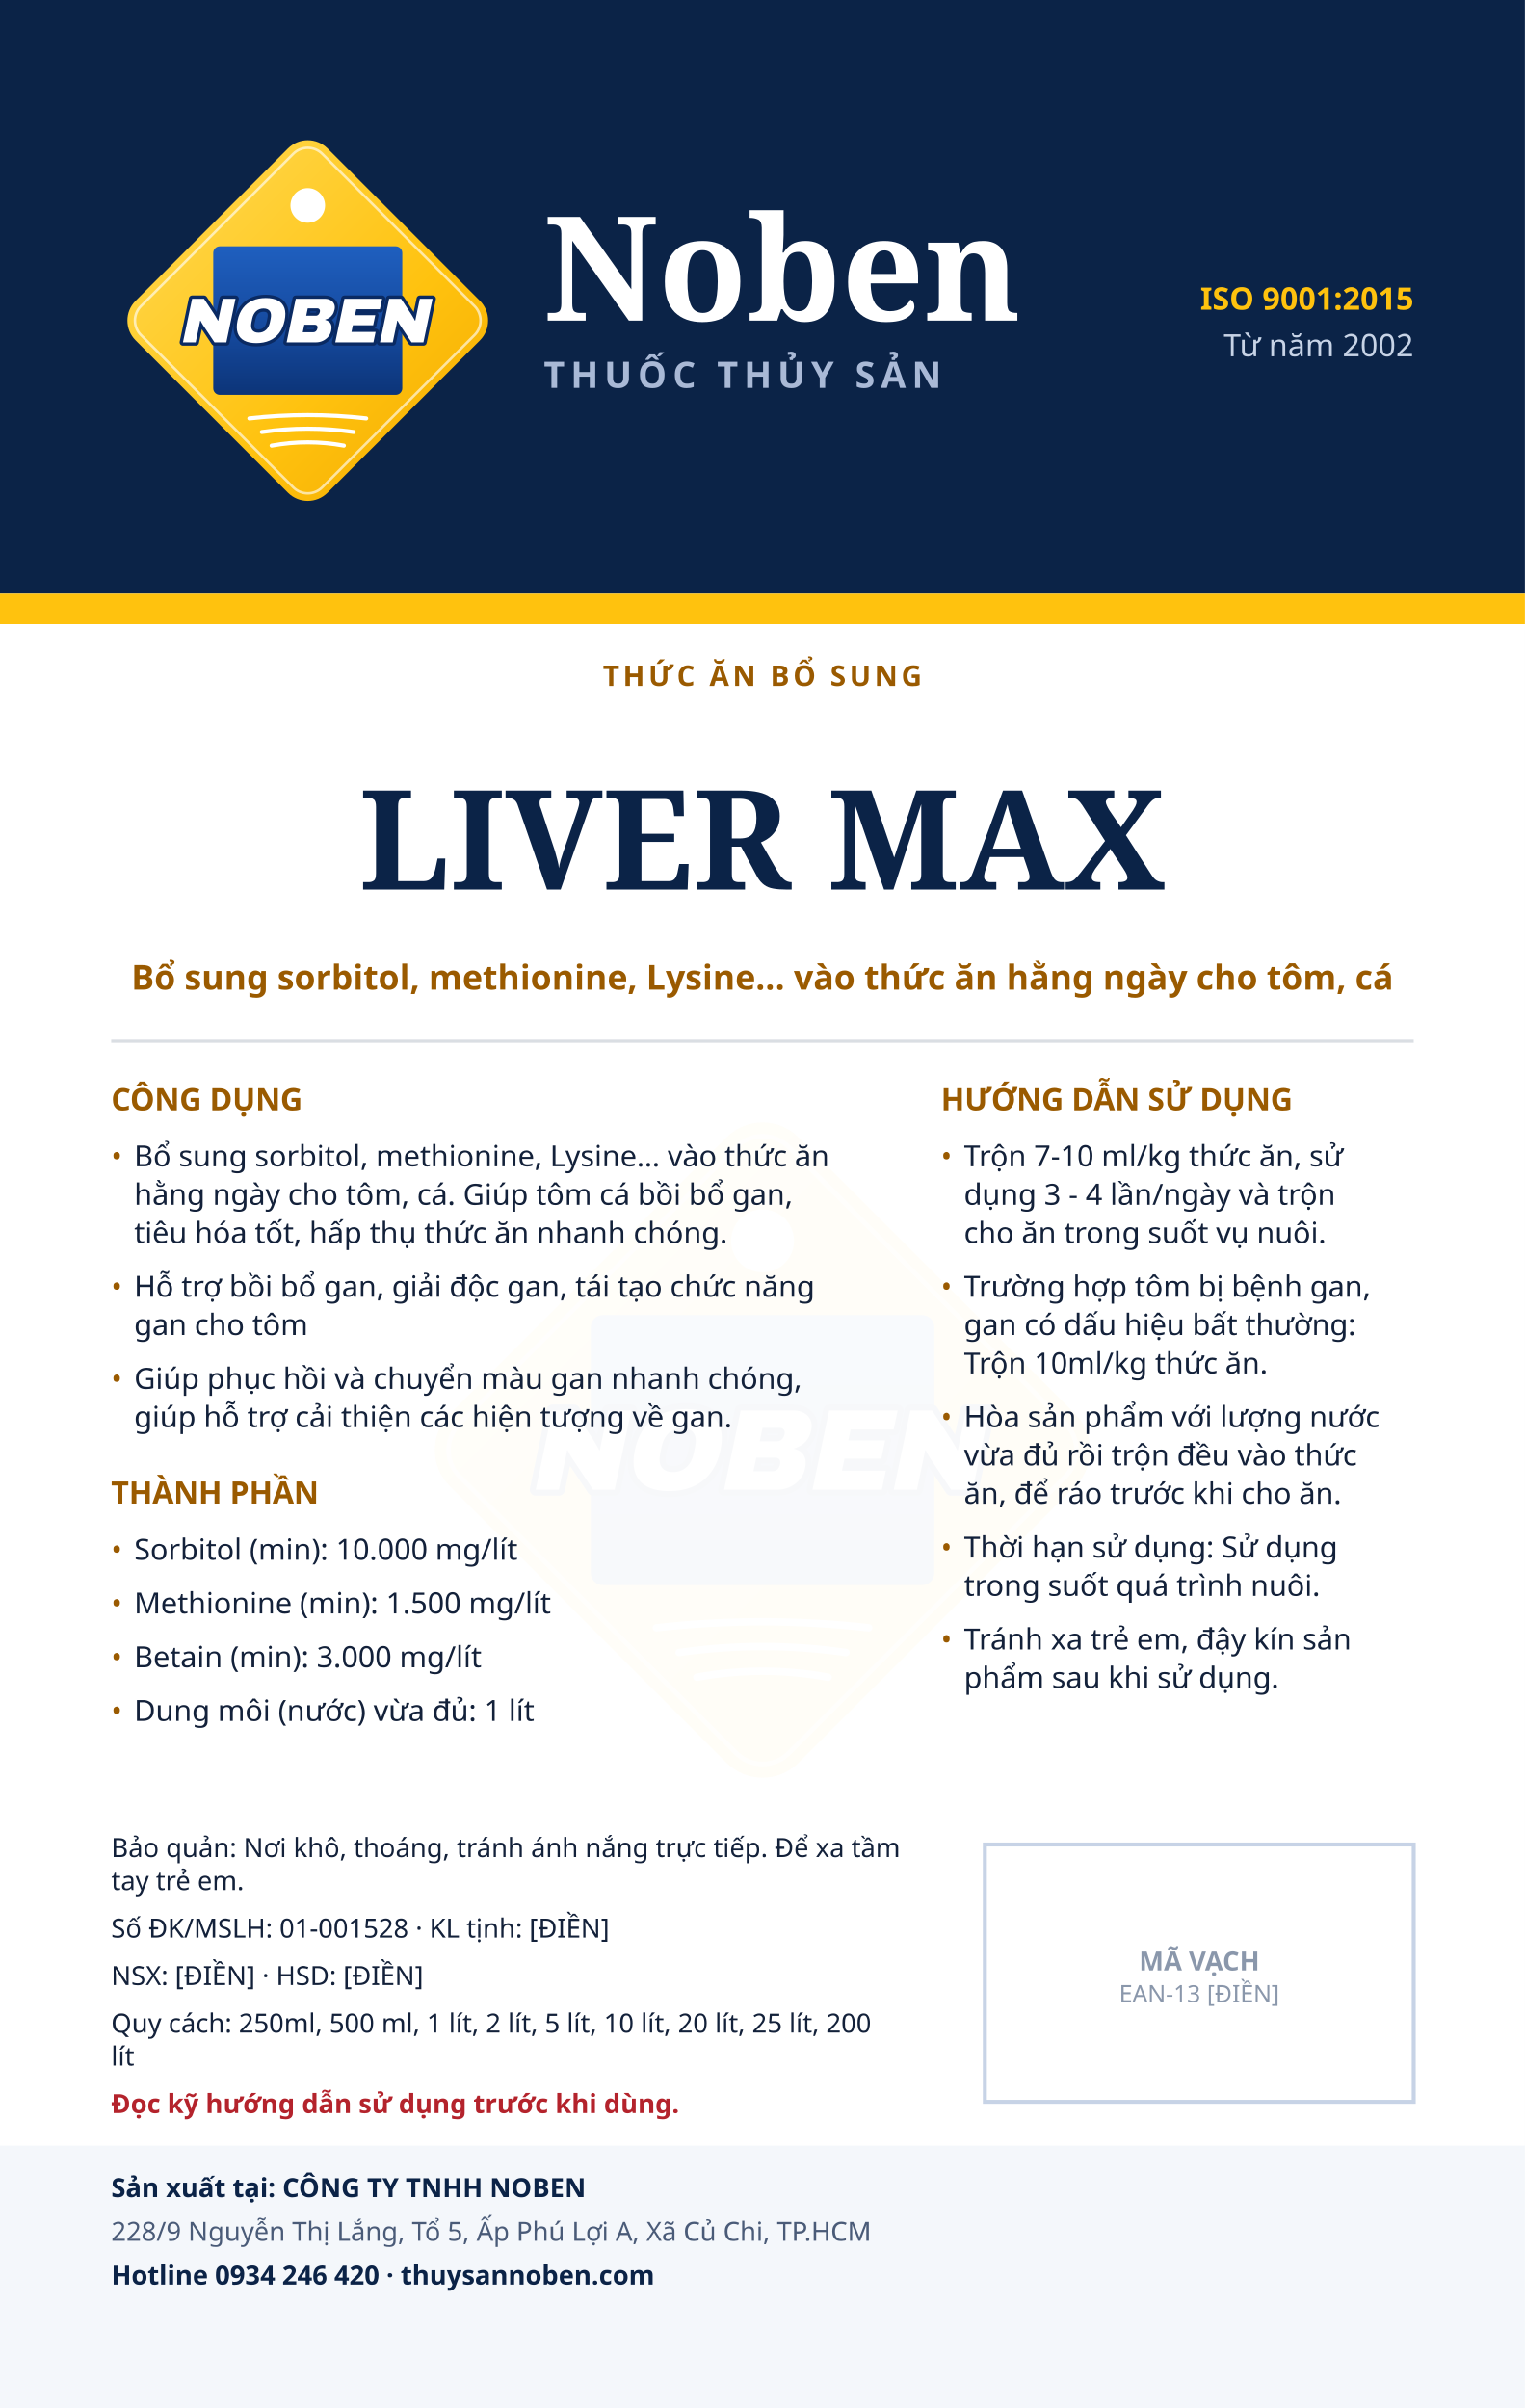
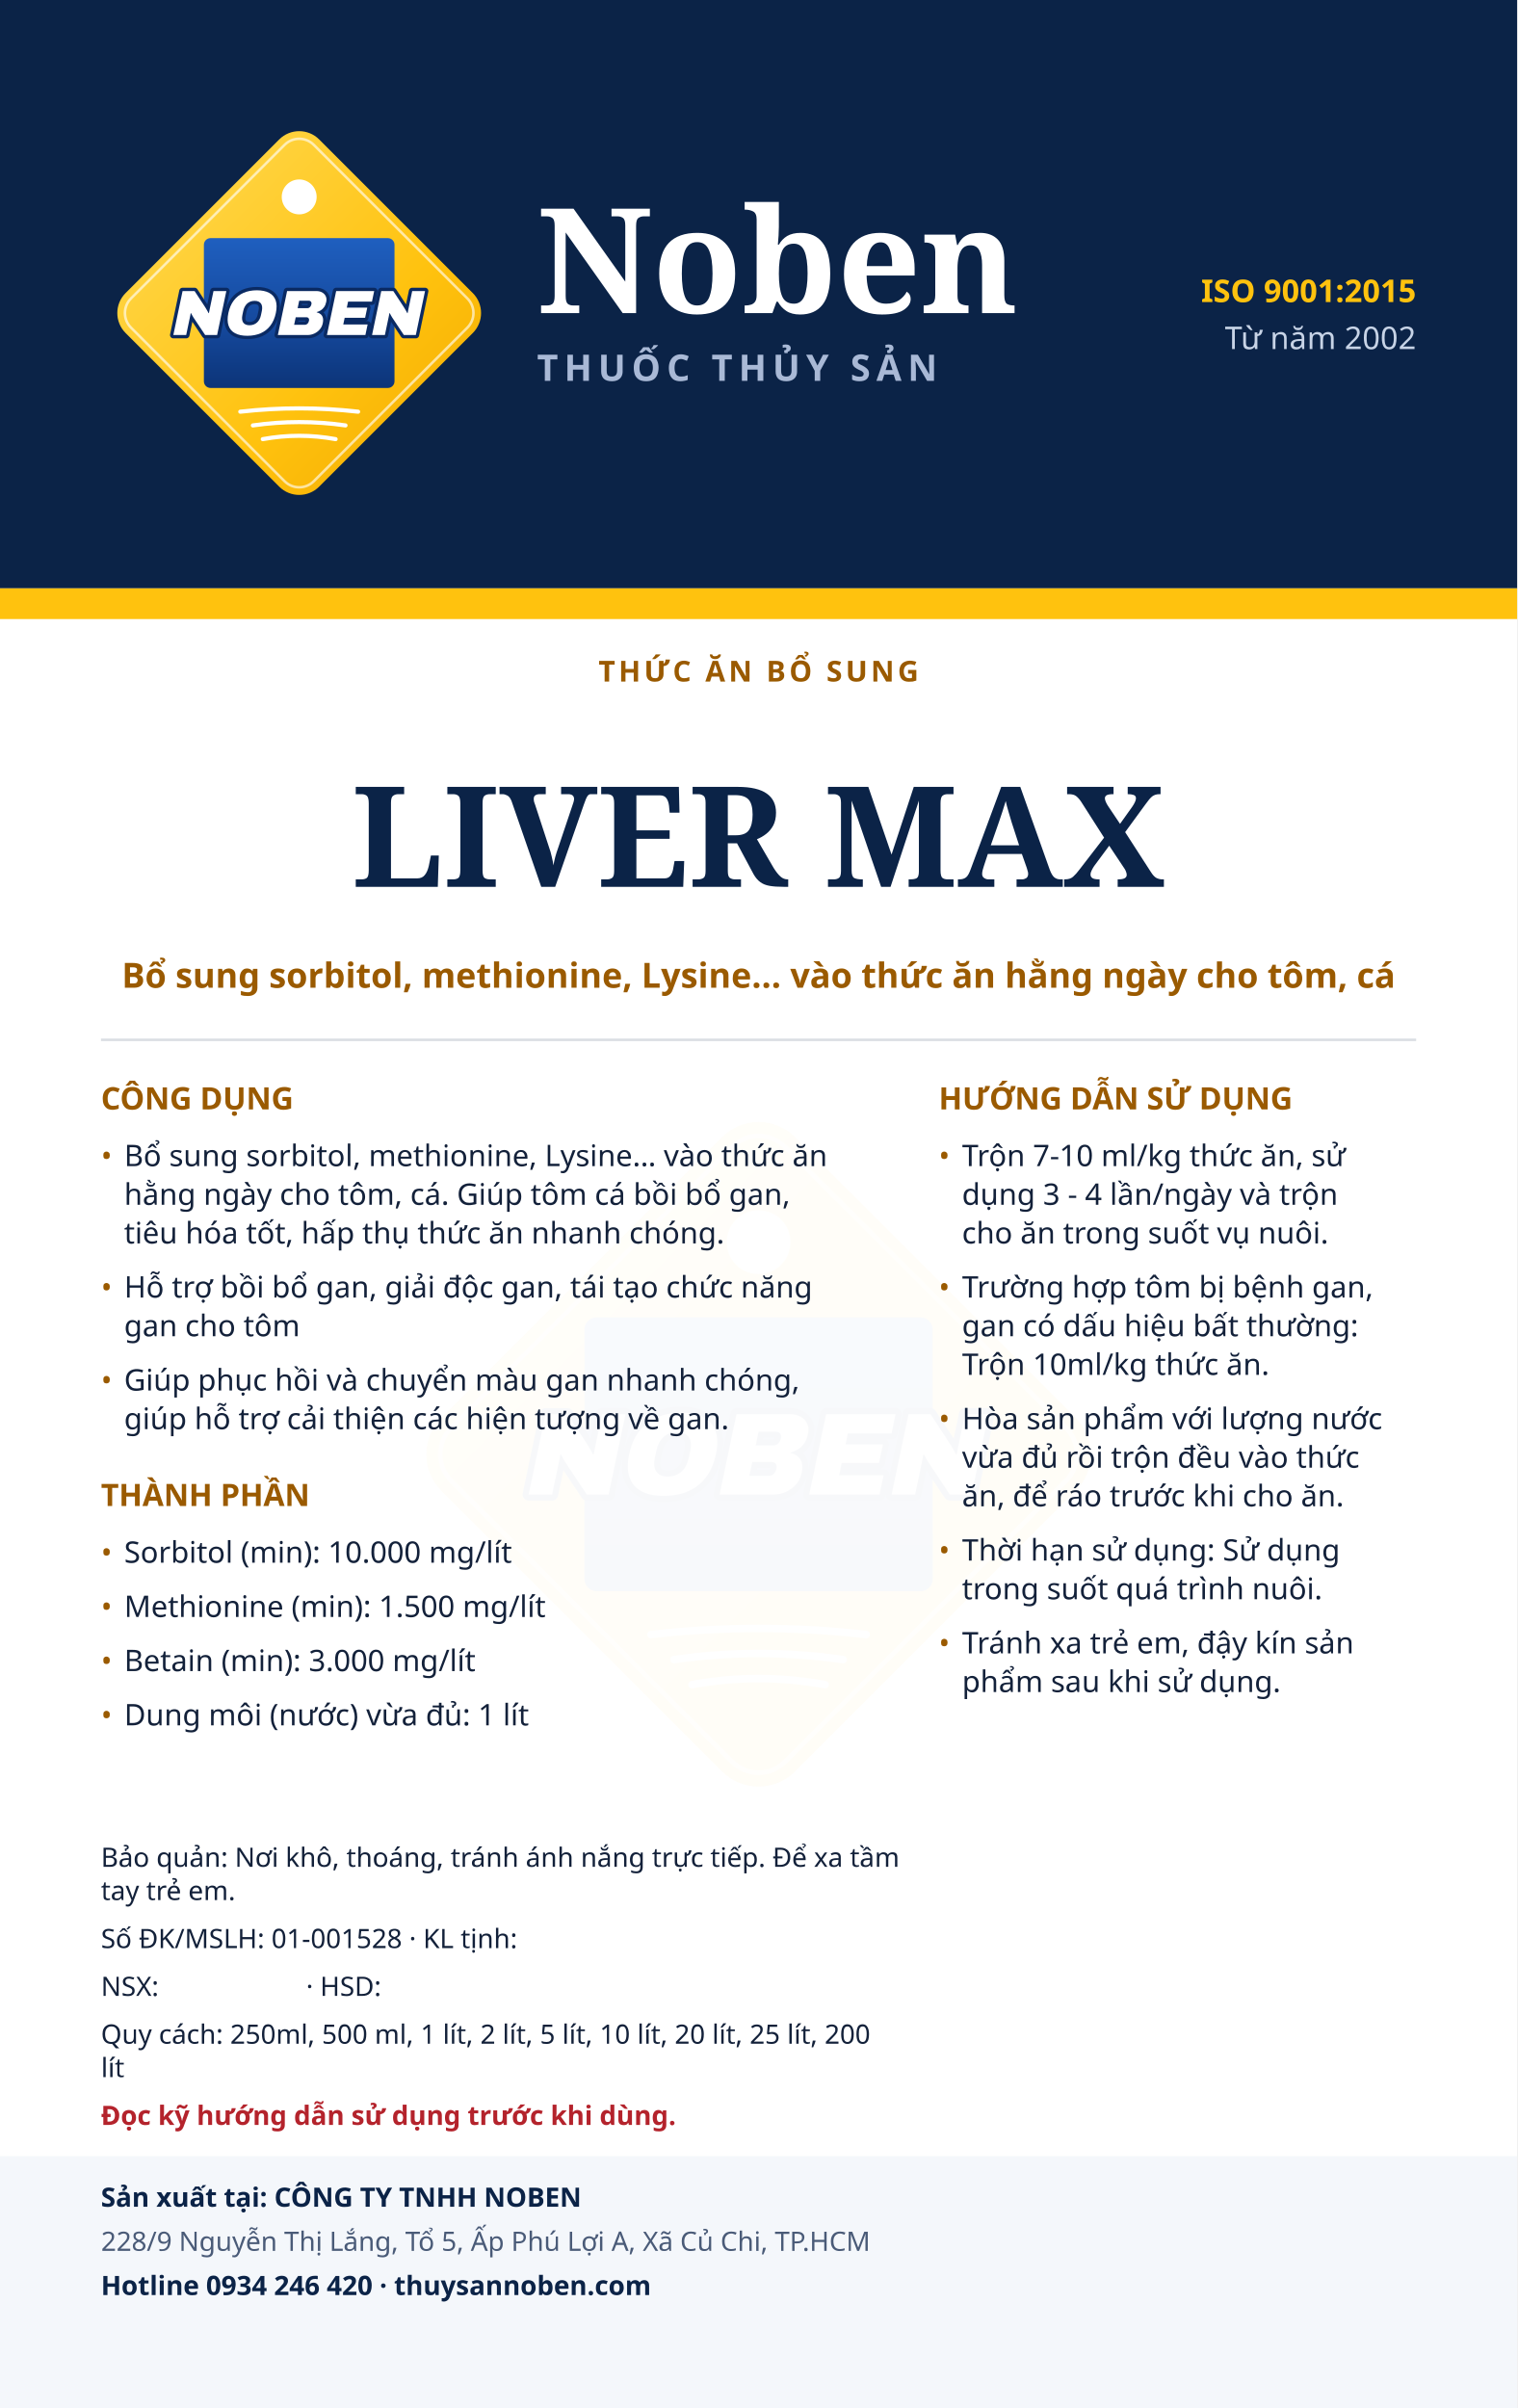
- <svg xmlns="http://www.w3.org/2000/svg" xmlns:xlink="http://www.w3.org/1999/xlink" width="96mm" height="151.62mm" viewBox="-3 -3 96 151.62" data-trim="90 145.62" data-tran-le="3" data-an-toan="4">
+ <svg xmlns="http://www.w3.org/2000/svg" xmlns:xlink="http://www.w3.org/1999/xlink" width="120.5mm" height="191.26mm" viewBox="-3 -3 120.5 191.26" data-trim="114.5 185.26" data-tran-le="3" data-an-toan="5.02">
  <defs>
    <clipPath id="nb-trang-giua">
-       <rect x="0" y="36.29" width="90" height="95.81" />
+       <rect x="0" y="46.17" width="114.5" height="122.09" />
    </clipPath>
  </defs>
  <g id="nen">
-     <rect x="-3" y="-3" width="96" height="151.62" fill="#ffffff" />
-     <rect x="-3" y="132.1" width="96" height="16.52" fill="#f4f7fb" />
+     <rect x="-3" y="-3" width="120.5" height="191.26" fill="#ffffff" />
+     <rect x="-3" y="168.26" width="120.5" height="20" fill="#f4f7fb" />
    <g opacity="0.035" clip-path="url(#nb-trang-giua)">
-       <use href="#nb-mark-art" xlink:href="#nb-mark-art" transform="translate(22.52 65.82) scale(0.08783)" />
+       <use href="#nb-mark-art" xlink:href="#nb-mark-art" transform="translate(28.49 83.75) scale(0.11235)" />
    </g>
  </g>
-   <g id="dai-thuong-hieu" data-khung="31.23 0 54.77 34.38">
-     <rect x="-3" y="-3" width="96" height="37.38" fill="#0b2347" />
-     <rect x="-3" y="34.38" width="96" height="1.92" fill="#ffc20e" />
-     <text font-family="'Playfair Display ExtraBold', 'Playfair Display', serif" font-weight="800" font-size="9.14" fill="#ffffff" x="31.23" y="17.19">Noben</text>
-     <text font-family="'Be Vietnam Pro SemiBold', 'Be Vietnam Pro', sans-serif" font-weight="600" font-size="2.29" fill="#a9b9d6" letter-spacing="0.37" x="31.23" y="21.42">THUỐC THỦY SẢN</text>
-     <text font-family="'Be Vietnam Pro SemiBold', 'Be Vietnam Pro', sans-serif" font-weight="600" font-size="1.96" fill="#ffc20e" text-anchor="end" x="86" y="16.5">ISO 9001:2015</text>
-     <text font-family="'Be Vietnam Pro', sans-serif" font-weight="400" font-size="1.96" fill="#c7d3e6" text-anchor="end" x="86" y="19.44">Từ năm 2002</text>
+   <g id="dai-thuong-hieu" data-khung="39.65 0 69.83 43.73">
+     <rect x="-3" y="-3" width="120.5" height="46.73" fill="#0b2347" />
+     <rect x="-3" y="43.73" width="120.5" height="2.44" fill="#ffc20e" />
+     <text font-family="'Playfair Display ExtraBold', 'Playfair Display', serif" font-weight="800" font-size="11.63" fill="#ffffff" x="39.65" y="21.87">Noben</text>
+     <text font-family="'Be Vietnam Pro SemiBold', 'Be Vietnam Pro', sans-serif" font-weight="600" font-size="2.91" fill="#a9b9d6" letter-spacing="0.47" x="39.65" y="27.25">THUỐC THỦY SẢN</text>
+     <text font-family="'Be Vietnam Pro SemiBold', 'Be Vietnam Pro', sans-serif" font-weight="600" font-size="2.49" fill="#ffc20e" text-anchor="end" x="109.48" y="20.99">ISO 9001:2015</text>
+     <text font-family="'Be Vietnam Pro', sans-serif" font-weight="400" font-size="2.49" fill="#c7d3e6" text-anchor="end" x="109.48" y="24.73">Từ năm 2002</text>
  </g>
  <g id="logo">
-     <g transform="translate(4 4.81) scale(0.04834)">
+     <g transform="translate(5.02 6.12) scale(0.0615)">
      <g id="nb-mark-art">
        <defs>
          <linearGradient id="nb-g" x1="0" y1="0" x2="1" y2="1">
            <stop offset="0" stop-color="#ffdb57" />
            <stop offset=".618" stop-color="#ffc20e" />
            <stop offset="1" stop-color="#f2a900" />
          </linearGradient>
          <linearGradient id="nb-b" x1="0" y1="0" x2="0" y2="1">
            <stop offset="0" stop-color="#1f5fbf" />
            <stop offset=".618" stop-color="#14479a" />
            <stop offset="1" stop-color="#0c3478" />
          </linearGradient>
        </defs>
        <path d="M281.79 31.79 L480.21 230.21 A36.47 36.47 0 0 1 480.21 281.79 L281.79 480.21 A36.47 36.47 0 0 1 230.21 480.21 L31.79 281.79 A36.47 36.47 0 0 1 31.79 230.21 L230.21 31.79 A36.47 36.47 0 0 1 281.79 31.79 Z" fill="url(#nb-g)" />
        <path d="M274.83 38.76 L473.24 237.17 A26.62 26.62 0 0 1 473.24 274.83 L274.83 473.24 A26.62 26.62 0 0 1 237.17 473.24 L38.76 274.83 A26.62 26.62 0 0 1 38.76 237.17 L237.17 38.76 A26.62 26.62 0 0 1 274.83 38.76 Z" fill="none" stroke="#ffffff" stroke-opacity=".618" stroke-width="3.29" />
        <path d="M141.52 159.23 H370.48 A8.61 8.61 0 0 1 379.09 167.84 V344.16 A8.61 8.61 0 0 1 370.48 352.77 H141.52 A8.61 8.61 0 0 1 132.91 344.16 V167.84 A8.61 8.61 0 0 1 141.52 159.23 Z" fill="url(#nb-b)" />
        <circle cx="256" cy="106.02" r="22.54" fill="#ffffff" />
        <g transform="translate(93.46 284.39) scale(0.89704)">
          <g fill="none" stroke="#0a2a63" stroke-width="9.6" stroke-linejoin="round">
            <path transform="translate(-6.81 0)" d="M6.808 0.0 20.1 -63.296H37.396L52.312 -40.572Q52.947 -39.652 53.96 -37.904Q54.973 -36.156 56.022 -34.362Q57.071 -32.568 57.575 -31.464L58.074 -31.648Q58.523 -34.224 59.054 -36.754Q59.586 -39.284 59.856 -40.572L64.628 -63.296H83.12L69.828 0.0H52.624L35.765 -25.3Q34.587 -27.14 33.802 -28.658Q33.017 -30.176 32.295 -31.556L31.796 -31.372Q31.521 -29.624 31.154 -27.876Q30.787 -26.128 30.613 -25.3L25.3 0.0Z " />
            <path transform="translate(-7.2 0)" d="M113.676 1.104Q102.912 1.104 96.049 -2.576Q89.186 -6.256 86.674 -13.57Q84.162 -20.884 86.422 -31.648Q88.702 -42.504 94.276 -49.772Q99.85 -57.04 108.259 -60.72Q116.668 -64.4 127.432 -64.4Q138.288 -64.4 145.151 -60.72Q152.014 -57.04 154.536 -49.772Q157.058 -42.504 154.778 -31.648Q152.518 -20.884 146.934 -13.57Q141.35 -6.256 132.941 -2.576Q124.532 1.104 113.676 1.104ZM116.864 -14.076Q120.176 -14.076 122.928 -15.134Q125.68 -16.192 127.788 -18.124Q129.896 -20.056 131.294 -22.77Q132.692 -25.484 133.368 -28.704L134.604 -34.592Q135.281 -37.812 135.022 -40.526Q134.764 -43.24 133.468 -45.172Q132.172 -47.104 129.864 -48.162Q127.556 -49.22 124.244 -49.22Q120.932 -49.22 118.18 -48.162Q115.428 -47.104 113.366 -45.172Q111.304 -43.24 109.906 -40.526Q108.509 -37.812 107.832 -34.592L106.596 -28.704Q105.92 -25.484 106.178 -22.77Q106.436 -20.056 107.686 -18.124Q108.936 -16.192 111.244 -15.134Q113.552 -14.076 116.864 -14.076Z " />
            <path transform="translate(-7.59 0)" d="M158.08 0.0 171.372 -63.296H213.508Q218.292 -63.296 221.833 -61.318Q225.373 -59.34 227.031 -55.844Q228.689 -52.348 227.723 -47.748Q226.757 -43.148 224.667 -40.204Q222.577 -37.26 219.827 -35.558Q217.078 -33.856 214.052 -33.028L213.975 -32.66Q217.132 -31.924 219.469 -30.13Q221.807 -28.336 222.786 -25.116Q223.766 -21.896 222.704 -16.836Q221.641 -11.776 218.365 -8.004Q215.089 -4.232 210.504 -2.116Q205.92 0.0 200.768 0.0ZM181.503 -14.72H196.959Q199.075 -14.72 200.672 -16.192Q202.269 -17.664 202.888 -20.608Q203.177 -21.988 202.821 -23.138Q202.464 -24.288 201.542 -24.932Q200.619 -25.576 199.239 -25.576H183.783ZM186.526 -38.64H200.51Q201.982 -38.64 203.139 -39.33Q204.296 -40.02 205.165 -41.308Q206.033 -42.596 206.439 -44.528Q206.864 -46.552 205.783 -47.978Q204.703 -49.404 202.771 -49.404H188.787Z " />
            <path transform="translate(-7.8 0)" d="M228.932 0.0 242.224 -63.296H296.964L293.776 -48.116H259.368L257.533 -39.376H286.973L283.92 -24.84H254.48L252.452 -15.18H287.504L284.316 0.0Z " />
            <path transform="translate(-8 0)" d="M294.08 0.0 307.372 -63.296H324.668L339.584 -40.572Q340.219 -39.652 341.232 -37.904Q342.245 -36.156 343.294 -34.362Q344.343 -32.568 344.847 -31.464L345.346 -31.648Q345.795 -34.224 346.326 -36.754Q346.858 -39.284 347.128 -40.572L351.9 -63.296H370.392L357.1 0.0H339.896L323.037 -25.3Q321.859 -27.14 321.074 -28.658Q320.289 -30.176 319.567 -31.556L319.068 -31.372Q318.793 -29.624 318.426 -27.876Q318.059 -26.128 317.885 -25.3L312.572 0.0Z" />
          </g>
          <g fill="#ffffff">
            <path transform="translate(-6.81 0)" d="M6.808 0.0 20.1 -63.296H37.396L52.312 -40.572Q52.947 -39.652 53.96 -37.904Q54.973 -36.156 56.022 -34.362Q57.071 -32.568 57.575 -31.464L58.074 -31.648Q58.523 -34.224 59.054 -36.754Q59.586 -39.284 59.856 -40.572L64.628 -63.296H83.12L69.828 0.0H52.624L35.765 -25.3Q34.587 -27.14 33.802 -28.658Q33.017 -30.176 32.295 -31.556L31.796 -31.372Q31.521 -29.624 31.154 -27.876Q30.787 -26.128 30.613 -25.3L25.3 0.0Z " />
            <path transform="translate(-7.2 0)" d="M113.676 1.104Q102.912 1.104 96.049 -2.576Q89.186 -6.256 86.674 -13.57Q84.162 -20.884 86.422 -31.648Q88.702 -42.504 94.276 -49.772Q99.85 -57.04 108.259 -60.72Q116.668 -64.4 127.432 -64.4Q138.288 -64.4 145.151 -60.72Q152.014 -57.04 154.536 -49.772Q157.058 -42.504 154.778 -31.648Q152.518 -20.884 146.934 -13.57Q141.35 -6.256 132.941 -2.576Q124.532 1.104 113.676 1.104ZM116.864 -14.076Q120.176 -14.076 122.928 -15.134Q125.68 -16.192 127.788 -18.124Q129.896 -20.056 131.294 -22.77Q132.692 -25.484 133.368 -28.704L134.604 -34.592Q135.281 -37.812 135.022 -40.526Q134.764 -43.24 133.468 -45.172Q132.172 -47.104 129.864 -48.162Q127.556 -49.22 124.244 -49.22Q120.932 -49.22 118.18 -48.162Q115.428 -47.104 113.366 -45.172Q111.304 -43.24 109.906 -40.526Q108.509 -37.812 107.832 -34.592L106.596 -28.704Q105.92 -25.484 106.178 -22.77Q106.436 -20.056 107.686 -18.124Q108.936 -16.192 111.244 -15.134Q113.552 -14.076 116.864 -14.076Z " />
            <path transform="translate(-7.59 0)" d="M158.08 0.0 171.372 -63.296H213.508Q218.292 -63.296 221.833 -61.318Q225.373 -59.34 227.031 -55.844Q228.689 -52.348 227.723 -47.748Q226.757 -43.148 224.667 -40.204Q222.577 -37.26 219.827 -35.558Q217.078 -33.856 214.052 -33.028L213.975 -32.66Q217.132 -31.924 219.469 -30.13Q221.807 -28.336 222.786 -25.116Q223.766 -21.896 222.704 -16.836Q221.641 -11.776 218.365 -8.004Q215.089 -4.232 210.504 -2.116Q205.92 0.0 200.768 0.0ZM181.503 -14.72H196.959Q199.075 -14.72 200.672 -16.192Q202.269 -17.664 202.888 -20.608Q203.177 -21.988 202.821 -23.138Q202.464 -24.288 201.542 -24.932Q200.619 -25.576 199.239 -25.576H183.783ZM186.526 -38.64H200.51Q201.982 -38.64 203.139 -39.33Q204.296 -40.02 205.165 -41.308Q206.033 -42.596 206.439 -44.528Q206.864 -46.552 205.783 -47.978Q204.703 -49.404 202.771 -49.404H188.787Z " />
            <path transform="translate(-7.8 0)" d="M228.932 0.0 242.224 -63.296H296.964L293.776 -48.116H259.368L257.533 -39.376H286.973L283.92 -24.84H254.48L252.452 -15.18H287.504L284.316 0.0Z " />
            <path transform="translate(-8 0)" d="M294.08 0.0 307.372 -63.296H324.668L339.584 -40.572Q340.219 -39.652 341.232 -37.904Q342.245 -36.156 343.294 -34.362Q344.343 -32.568 344.847 -31.464L345.346 -31.648Q345.795 -34.224 346.326 -36.754Q346.858 -39.284 347.128 -40.572L351.9 -63.296H370.392L357.1 0.0H339.896L323.037 -25.3Q321.859 -27.14 321.074 -28.658Q320.289 -30.176 319.567 -31.556L319.068 -31.372Q318.793 -29.624 318.426 -27.876Q318.059 -26.128 317.885 -25.3L312.572 0.0Z" />
          </g>
        </g>
        <path d="M179.92 383.41 Q256 374.8 332.08 383.41 M196.19 401.13 Q256 392.52 315.81 401.13 M208.98 418.85 Q256 410.24 303.02 418.85" fill="none" stroke="#ffffff" stroke-width="5.32" stroke-linecap="round" />
      </g>
    </g>
  </g>
-   <g id="ten-san-pham" data-khung="4 36.29 82 28.35">
-     <text font-family="'Be Vietnam Pro SemiBold', 'Be Vietnam Pro', sans-serif" font-weight="600" font-size="1.8" fill="#9a5a00" text-anchor="middle" letter-spacing="0.22">
-       <tspan x="45" y="40.19">THỨC ĂN BỔ SUNG</tspan>
+   <g id="ten-san-pham" data-khung="5.02 46.17 104.47 36.07">
+     <text font-family="'Be Vietnam Pro SemiBold', 'Be Vietnam Pro', sans-serif" font-weight="600" font-size="2.29" fill="#9a5a00" text-anchor="middle" letter-spacing="0.27">
+       <tspan x="57.25" y="51.13">THỨC ĂN BỔ SUNG</tspan>
    </text>
-     <text font-family="'Playfair Display ExtraBold', 'Playfair Display', serif" font-weight="800" font-size="8.74" fill="#0b2347" text-anchor="middle">
-       <tspan x="45" y="53.01">LIVER MAX</tspan>
+     <text font-family="'Playfair Display ExtraBold', 'Playfair Display', serif" font-weight="800" font-size="11.12" fill="#0b2347" text-anchor="middle">
+       <tspan x="57.25" y="67.44">LIVER MAX</tspan>
    </text>
-     <text font-family="'Be Vietnam Pro SemiBold', 'Be Vietnam Pro', sans-serif" font-weight="600" font-size="2.16" fill="#9a5a00" text-anchor="middle">
-       <tspan x="45" y="59.31">Bổ sung sorbitol, methionine, Lysine… vào thức ăn hằng ngày cho tôm, cá</tspan>
+     <text font-family="'Be Vietnam Pro SemiBold', 'Be Vietnam Pro', sans-serif" font-weight="600" font-size="2.75" fill="#9a5a00" text-anchor="middle">
+       <tspan x="57.25" y="75.45">Bổ sung sorbitol, methionine, Lysine… vào thức ăn hằng ngày cho tôm, cá</tspan>
    </text>
  </g>
-   <g id="cong-dung" data-khung="4 64.64 48.16 22.72">
-     <line x1="4" y1="62.56" x2="86" y2="62.56" stroke="#0b2347" stroke-opacity="0.15" stroke-width="0.2" />
-     <text font-family="'Be Vietnam Pro SemiBold', 'Be Vietnam Pro', sans-serif" font-weight="600" font-size="1.93" fill="#9a5a00">
-       <tspan x="4" y="66.91">CÔNG DỤNG</tspan>
+   <g id="cong-dung" data-khung="5.02 82.24 61.36 28.9">
+     <line x1="5.02" y1="79.59" x2="109.48" y2="79.59" stroke="#0b2347" stroke-opacity="0.15" stroke-width="0.2" />
+     <text font-family="'Be Vietnam Pro SemiBold', 'Be Vietnam Pro', sans-serif" font-weight="600" font-size="2.45" fill="#9a5a00">
+       <tspan x="5.02" y="85.12">CÔNG DỤNG</tspan>
    </text>
-     <text font-family="'Be Vietnam Pro', sans-serif" font-weight="400" font-size="1.85" fill="#9a5a00" x="4" y="70.44">•</text>
-     <text font-family="'Be Vietnam Pro', sans-serif" font-weight="400" font-size="1.85" fill="#13213a">
-       <tspan x="5.45" y="70.44">Bổ sung sorbitol, methionine, Lysine… vào thức ăn</tspan>
-       <tspan x="5.45" y="72.86">hằng ngày cho tôm, cá. Giúp tôm cá bồi bổ gan,</tspan>
-       <tspan x="5.45" y="75.27">tiêu hóa tốt, hấp thụ thức ăn nhanh chóng.</tspan>
+     <text font-family="'Be Vietnam Pro', sans-serif" font-weight="400" font-size="2.36" fill="#9a5a00" x="5.02" y="89.62">•</text>
+     <text font-family="'Be Vietnam Pro', sans-serif" font-weight="400" font-size="2.36" fill="#13213a">
+       <tspan x="6.86" y="89.62">Bổ sung sorbitol, methionine, Lysine… vào thức ăn</tspan>
+       <tspan x="6.86" y="92.69">hằng ngày cho tôm, cá. Giúp tôm cá bồi bổ gan,</tspan>
+       <tspan x="6.86" y="95.76">tiêu hóa tốt, hấp thụ thức ăn nhanh chóng.</tspan>
    </text>
-     <text font-family="'Be Vietnam Pro', sans-serif" font-weight="400" font-size="1.85" fill="#9a5a00" x="4" y="78.65">•</text>
-     <text font-family="'Be Vietnam Pro', sans-serif" font-weight="400" font-size="1.85" fill="#13213a">
-       <tspan x="5.45" y="78.65">Hỗ trợ bồi bổ gan, giải độc gan, tái tạo chức năng</tspan>
-       <tspan x="5.45" y="81.06">gan cho tôm</tspan>
+     <text font-family="'Be Vietnam Pro', sans-serif" font-weight="400" font-size="2.36" fill="#9a5a00" x="5.02" y="100.06">•</text>
+     <text font-family="'Be Vietnam Pro', sans-serif" font-weight="400" font-size="2.36" fill="#13213a">
+       <tspan x="6.86" y="100.06">Hỗ trợ bồi bổ gan, giải độc gan, tái tạo chức năng</tspan>
+       <tspan x="6.86" y="103.13">gan cho tôm</tspan>
    </text>
-     <text font-family="'Be Vietnam Pro', sans-serif" font-weight="400" font-size="1.85" fill="#9a5a00" x="4" y="84.45">•</text>
-     <text font-family="'Be Vietnam Pro', sans-serif" font-weight="400" font-size="1.85" fill="#13213a">
-       <tspan x="5.45" y="84.45">Giúp phục hồi và chuyển màu gan nhanh chóng,</tspan>
-       <tspan x="5.45" y="86.86">giúp hỗ trợ cải thiện các hiện tượng về gan.</tspan>
+     <text font-family="'Be Vietnam Pro', sans-serif" font-weight="400" font-size="2.36" fill="#9a5a00" x="5.02" y="107.44">•</text>
+     <text font-family="'Be Vietnam Pro', sans-serif" font-weight="400" font-size="2.36" fill="#13213a">
+       <tspan x="6.86" y="107.44">Giúp phục hồi và chuyển màu gan nhanh chóng,</tspan>
+       <tspan x="6.86" y="110.51">giúp hỗ trợ cải thiện các hiện tượng về gan.</tspan>
    </text>
  </g>
-   <g id="huong-dan" data-khung="56.24 64.64 29.76 39.14">
-     <text font-family="'Be Vietnam Pro SemiBold', 'Be Vietnam Pro', sans-serif" font-weight="600" font-size="1.93" fill="#9a5a00">
-       <tspan x="56.24" y="66.91">HƯỚNG DẪN SỬ DỤNG</tspan>
+   <g id="huong-dan" data-khung="71.56 82.24 37.92 49.79">
+     <text font-family="'Be Vietnam Pro SemiBold', 'Be Vietnam Pro', sans-serif" font-weight="600" font-size="2.45" fill="#9a5a00">
+       <tspan x="71.56" y="85.12">HƯỚNG DẪN SỬ DỤNG</tspan>
    </text>
-     <text font-family="'Be Vietnam Pro', sans-serif" font-weight="400" font-size="1.85" fill="#9a5a00" x="56.24" y="70.44">•</text>
-     <text font-family="'Be Vietnam Pro', sans-serif" font-weight="400" font-size="1.85" fill="#13213a">
-       <tspan x="57.69" y="70.44">Trộn 7-10 ml/kg thức ăn, sử</tspan>
-       <tspan x="57.69" y="72.86">dụng 3 - 4 lần/ngày và trộn</tspan>
-       <tspan x="57.69" y="75.27">cho ăn trong suốt vụ nuôi.</tspan>
+     <text font-family="'Be Vietnam Pro', sans-serif" font-weight="400" font-size="2.36" fill="#9a5a00" x="71.56" y="89.62">•</text>
+     <text font-family="'Be Vietnam Pro', sans-serif" font-weight="400" font-size="2.36" fill="#13213a">
+       <tspan x="73.41" y="89.62">Trộn 7-10 ml/kg thức ăn, sử</tspan>
+       <tspan x="73.41" y="92.69">dụng 3 - 4 lần/ngày và trộn</tspan>
+       <tspan x="73.41" y="95.76">cho ăn trong suốt vụ nuôi.</tspan>
    </text>
-     <text font-family="'Be Vietnam Pro', sans-serif" font-weight="400" font-size="1.85" fill="#9a5a00" x="56.24" y="78.65">•</text>
-     <text font-family="'Be Vietnam Pro', sans-serif" font-weight="400" font-size="1.85" fill="#13213a">
-       <tspan x="57.69" y="78.65">Trường hợp tôm bị bệnh gan,</tspan>
-       <tspan x="57.69" y="81.06">gan có dấu hiệu bất thường:</tspan>
-       <tspan x="57.69" y="83.48">Trộn 10ml/kg thức ăn.</tspan>
+     <text font-family="'Be Vietnam Pro', sans-serif" font-weight="400" font-size="2.36" fill="#9a5a00" x="71.56" y="100.06">•</text>
+     <text font-family="'Be Vietnam Pro', sans-serif" font-weight="400" font-size="2.36" fill="#13213a">
+       <tspan x="73.41" y="100.06">Trường hợp tôm bị bệnh gan,</tspan>
+       <tspan x="73.41" y="103.13">gan có dấu hiệu bất thường:</tspan>
+       <tspan x="73.41" y="106.2">Trộn 10ml/kg thức ăn.</tspan>
    </text>
-     <text font-family="'Be Vietnam Pro', sans-serif" font-weight="400" font-size="1.85" fill="#9a5a00" x="56.24" y="86.86">•</text>
-     <text font-family="'Be Vietnam Pro', sans-serif" font-weight="400" font-size="1.85" fill="#13213a">
-       <tspan x="57.69" y="86.86">Hòa sản phẩm với lượng nước</tspan>
-       <tspan x="57.69" y="89.27">vừa đủ rồi trộn đều vào thức</tspan>
-       <tspan x="57.69" y="91.68">ăn, để ráo trước khi cho ăn.</tspan>
+     <text font-family="'Be Vietnam Pro', sans-serif" font-weight="400" font-size="2.36" fill="#9a5a00" x="71.56" y="110.51">•</text>
+     <text font-family="'Be Vietnam Pro', sans-serif" font-weight="400" font-size="2.36" fill="#13213a">
+       <tspan x="73.41" y="110.51">Hòa sản phẩm với lượng nước</tspan>
+       <tspan x="73.41" y="113.57">vừa đủ rồi trộn đều vào thức</tspan>
+       <tspan x="73.41" y="116.64">ăn, để ráo trước khi cho ăn.</tspan>
    </text>
-     <text font-family="'Be Vietnam Pro', sans-serif" font-weight="400" font-size="1.85" fill="#9a5a00" x="56.24" y="95.07">•</text>
-     <text font-family="'Be Vietnam Pro', sans-serif" font-weight="400" font-size="1.85" fill="#13213a">
-       <tspan x="57.69" y="95.07">Thời hạn sử dụng: Sử dụng</tspan>
-       <tspan x="57.69" y="97.48">trong suốt quá trình nuôi.</tspan>
+     <text font-family="'Be Vietnam Pro', sans-serif" font-weight="400" font-size="2.36" fill="#9a5a00" x="71.56" y="120.95">•</text>
+     <text font-family="'Be Vietnam Pro', sans-serif" font-weight="400" font-size="2.36" fill="#13213a">
+       <tspan x="73.41" y="120.95">Thời hạn sử dụng: Sử dụng</tspan>
+       <tspan x="73.41" y="124.02">trong suốt quá trình nuôi.</tspan>
    </text>
-     <text font-family="'Be Vietnam Pro', sans-serif" font-weight="400" font-size="1.85" fill="#9a5a00" x="56.24" y="100.86">•</text>
-     <text font-family="'Be Vietnam Pro', sans-serif" font-weight="400" font-size="1.85" fill="#13213a">
-       <tspan x="57.69" y="100.86">Tránh xa trẻ em, đậy kín sản</tspan>
-       <tspan x="57.69" y="103.28">phẩm sau khi sử dụng.</tspan>
+     <text font-family="'Be Vietnam Pro', sans-serif" font-weight="400" font-size="2.36" fill="#9a5a00" x="71.56" y="128.32">•</text>
+     <text font-family="'Be Vietnam Pro', sans-serif" font-weight="400" font-size="2.36" fill="#13213a">
+       <tspan x="73.41" y="128.32">Tránh xa trẻ em, đậy kín sản</tspan>
+       <tspan x="73.41" y="131.39">phẩm sau khi sử dụng.</tspan>
    </text>
  </g>
-   <g id="thanh-phan" data-khung="4 89.4 48.16 16.46">
-     <text font-family="'Be Vietnam Pro SemiBold', 'Be Vietnam Pro', sans-serif" font-weight="600" font-size="1.93" fill="#9a5a00">
-       <tspan x="4" y="91.67">THÀNH PHẦN</tspan>
+   <g id="thanh-phan" data-khung="5.02 113.74 61.36 20.94">
+     <text font-family="'Be Vietnam Pro SemiBold', 'Be Vietnam Pro', sans-serif" font-weight="600" font-size="2.45" fill="#9a5a00">
+       <tspan x="5.02" y="116.62">THÀNH PHẦN</tspan>
    </text>
-     <text font-family="'Be Vietnam Pro', sans-serif" font-weight="400" font-size="1.85" fill="#9a5a00" x="4" y="95.21">•</text>
-     <text font-family="'Be Vietnam Pro', sans-serif" font-weight="400" font-size="1.85" fill="#13213a">
-       <tspan x="5.45" y="95.21">Sorbitol (min): 10.000 mg/lít</tspan>
+     <text font-family="'Be Vietnam Pro', sans-serif" font-weight="400" font-size="2.36" fill="#9a5a00" x="5.02" y="121.12">•</text>
+     <text font-family="'Be Vietnam Pro', sans-serif" font-weight="400" font-size="2.36" fill="#13213a">
+       <tspan x="6.86" y="121.12">Sorbitol (min): 10.000 mg/lít</tspan>
    </text>
-     <text font-family="'Be Vietnam Pro', sans-serif" font-weight="400" font-size="1.85" fill="#9a5a00" x="4" y="98.59">•</text>
-     <text font-family="'Be Vietnam Pro', sans-serif" font-weight="400" font-size="1.85" fill="#13213a">
-       <tspan x="5.45" y="98.59">Methionine (min): 1.500 mg/lít</tspan>
+     <text font-family="'Be Vietnam Pro', sans-serif" font-weight="400" font-size="2.36" fill="#9a5a00" x="5.02" y="125.43">•</text>
+     <text font-family="'Be Vietnam Pro', sans-serif" font-weight="400" font-size="2.36" fill="#13213a">
+       <tspan x="6.86" y="125.43">Methionine (min): 1.500 mg/lít</tspan>
    </text>
-     <text font-family="'Be Vietnam Pro', sans-serif" font-weight="400" font-size="1.85" fill="#9a5a00" x="4" y="101.98">•</text>
-     <text font-family="'Be Vietnam Pro', sans-serif" font-weight="400" font-size="1.85" fill="#13213a">
-       <tspan x="5.45" y="101.98">Betain (min): 3.000 mg/lít</tspan>
+     <text font-family="'Be Vietnam Pro', sans-serif" font-weight="400" font-size="2.36" fill="#9a5a00" x="5.02" y="129.73">•</text>
+     <text font-family="'Be Vietnam Pro', sans-serif" font-weight="400" font-size="2.36" fill="#13213a">
+       <tspan x="6.86" y="129.73">Betain (min): 3.000 mg/lít</tspan>
    </text>
-     <text font-family="'Be Vietnam Pro', sans-serif" font-weight="400" font-size="1.85" fill="#9a5a00" x="4" y="105.36">•</text>
-     <text font-family="'Be Vietnam Pro', sans-serif" font-weight="400" font-size="1.85" fill="#13213a">
-       <tspan x="5.45" y="105.36">Dung môi (nước) vừa đủ: 1 lít</tspan>
+     <text font-family="'Be Vietnam Pro', sans-serif" font-weight="400" font-size="2.36" fill="#9a5a00" x="5.02" y="134.04">•</text>
+     <text font-family="'Be Vietnam Pro', sans-serif" font-weight="400" font-size="2.36" fill="#13213a">
+       <tspan x="6.86" y="134.04">Dung môi (nước) vừa đủ: 1 lít</tspan>
    </text>
  </g>
-   <g id="phap-ly" data-khung="4 111.97 82 29.65">
-     <text font-family="'Be Vietnam Pro', sans-serif" font-weight="400" font-size="1.66" fill="#13213a">
-       <tspan x="4" y="113.93">Bảo quản: Nơi khô, thoáng, tránh ánh nắng trực tiếp. Để xa tầm</tspan>
-       <tspan x="4" y="116.01">tay trẻ em.</tspan>
+   <g id="phap-ly" data-khung="5.02 142.79 104.47 37.46">
+     <text font-family="'Be Vietnam Pro', sans-serif" font-weight="400" font-size="2.12" fill="#13213a">
+       <tspan x="5.02" y="145.28">Bảo quản: Nơi khô, thoáng, tránh ánh nắng trực tiếp. Để xa tầm</tspan>
+       <tspan x="5.02" y="147.92">tay trẻ em.</tspan>
    </text>
-     <text font-family="'Be Vietnam Pro', sans-serif" font-weight="400" font-size="1.66" fill="#13213a">
-       <tspan x="4" y="119">Số ĐK/MSLH: 01-001528 · KL tịnh: [ĐIỀN]</tspan>
+     <text font-family="'Be Vietnam Pro', sans-serif" font-weight="400" font-size="2.12" fill="#13213a">
+       <tspan x="5.02" y="151.73">Số ĐK/MSLH: 01-001528 · KL tịnh:</tspan>
    </text>
-     <text font-family="'Be Vietnam Pro', sans-serif" font-weight="400" font-size="1.66" fill="#13213a">
-       <tspan x="4" y="121.99">NSX: [ĐIỀN] · HSD: [ĐIỀN]</tspan>
+     <text font-family="'Be Vietnam Pro', sans-serif" font-weight="400" font-size="2.12" fill="#13213a">
+       <tspan x="5.02" y="155.53">NSX:       · HSD:</tspan>
    </text>
-     <text font-family="'Be Vietnam Pro', sans-serif" font-weight="400" font-size="1.66" fill="#13213a">
-       <tspan x="4" y="124.98">Quy cách: 250ml, 500 ml, 1 lít, 2 lít, 5 lít, 10 lít, 20 lít, 25 lít, 200</tspan>
-       <tspan x="4" y="127.06">lít</tspan>
+     <text font-family="'Be Vietnam Pro', sans-serif" font-weight="400" font-size="2.12" fill="#13213a">
+       <tspan x="5.02" y="159.33">Quy cách: 250ml, 500 ml, 1 lít, 2 lít, 5 lít, 10 lít, 20 lít, 25 lít, 200</tspan>
+       <tspan x="5.02" y="161.98">lít</tspan>
    </text>
-     <text font-family="'Be Vietnam Pro SemiBold', 'Be Vietnam Pro', sans-serif" font-weight="600" font-size="1.66" fill="#b4232c">
-       <tspan x="4" y="130.05">Đọc kỹ hướng dẫn sử dụng trước khi dùng.</tspan>
+     <text font-family="'Be Vietnam Pro SemiBold', 'Be Vietnam Pro', sans-serif" font-weight="600" font-size="2.12" fill="#b4232c">
+       <tspan x="5.02" y="165.78">Đọc kỹ hướng dẫn sử dụng trước khi dùng.</tspan>
    </text>
-     <text font-family="'Be Vietnam Pro SemiBold', 'Be Vietnam Pro', sans-serif" font-weight="600" font-size="1.66" fill="#0b2347">
-       <tspan x="4" y="135.34">Sản xuất tại: CÔNG TY TNHH NOBEN</tspan>
+     <text font-family="'Be Vietnam Pro SemiBold', 'Be Vietnam Pro', sans-serif" font-weight="600" font-size="2.12" fill="#0b2347">
+       <tspan x="5.02" y="172.28">Sản xuất tại: CÔNG TY TNHH NOBEN</tspan>
    </text>
-     <text font-family="'Be Vietnam Pro', sans-serif" font-weight="400" font-size="1.66" fill="#4a5b78">
-       <tspan x="4" y="138.09">228/9 Nguyễn Thị Lắng, Tổ 5, Ấp Phú Lợi A, Xã Củ Chi, TP.HCM</tspan>
+     <text font-family="'Be Vietnam Pro', sans-serif" font-weight="400" font-size="2.12" fill="#4a5b78">
+       <tspan x="5.02" y="175.78">228/9 Nguyễn Thị Lắng, Tổ 5, Ấp Phú Lợi A, Xã Củ Chi, TP.HCM</tspan>
    </text>
-     <text font-family="'Be Vietnam Pro SemiBold', 'Be Vietnam Pro', sans-serif" font-weight="600" font-size="1.66" fill="#0b2347">
-       <tspan x="4" y="140.85">Hotline 0934 246 420 · thuysannoben.com</tspan>
+     <text font-family="'Be Vietnam Pro SemiBold', 'Be Vietnam Pro', sans-serif" font-weight="600" font-size="2.12" fill="#0b2347">
+       <tspan x="5.02" y="179.29">Hotline 0934 246 420 · thuysannoben.com</tspan>
    </text>
  </g>
-   <g id="ma-vach" data-khung="59 113.14 27 16.2">
-     <rect x="59" y="113.14" width="27" height="16.2" fill="#ffffff" stroke="#c7d3e6" stroke-width="0.25" />
-     <text font-family="'Be Vietnam Pro SemiBold', 'Be Vietnam Pro', sans-serif" font-weight="600" font-size="1.66" fill="#8a97ab" text-anchor="middle" x="72.5" y="121.07">MÃ VẠCH</text>
-     <text font-family="'Be Vietnam Pro', sans-serif" font-weight="400" font-size="1.5" fill="#8a97ab" text-anchor="middle" x="72.5" y="123.07">EAN-13 [ĐIỀN]</text>
-   </g>
+   <g id="ma-vach" data-khung="75.13 144.27 34.35 20.61">
+ </g>
  <g id="vung-an-toan" display="none">
-     <rect x="-3" y="-3" width="96" height="151.62" fill="none" stroke="#e6007e" stroke-width="0.2" />
-     <rect x="0" y="0" width="90" height="145.62" fill="none" stroke="#00a0e9" stroke-width="0.25" />
-     <rect x="4" y="4" width="82" height="137.62" fill="none" stroke="#2fb34a" stroke-width="0.2" stroke-dasharray="1 1" />
-     <line x1="0" y1="90" x2="90" y2="90" stroke="#ffc20e" stroke-width="0.2" stroke-dasharray="2 1" />
+     <rect x="-3" y="-3" width="120.5" height="191.26" fill="none" stroke="#e6007e" stroke-width="0.2" />
+     <rect x="0" y="0" width="114.5" height="185.26" fill="none" stroke="#00a0e9" stroke-width="0.25" />
+     <rect x="5.02" y="5.02" width="104.47" height="175.23" fill="none" stroke="#2fb34a" stroke-width="0.2" stroke-dasharray="1 1" />
+     <line x1="0" y1="114.5" x2="114.5" y2="114.5" stroke="#ffc20e" stroke-width="0.2" stroke-dasharray="2 1" />
  </g>
</svg>
